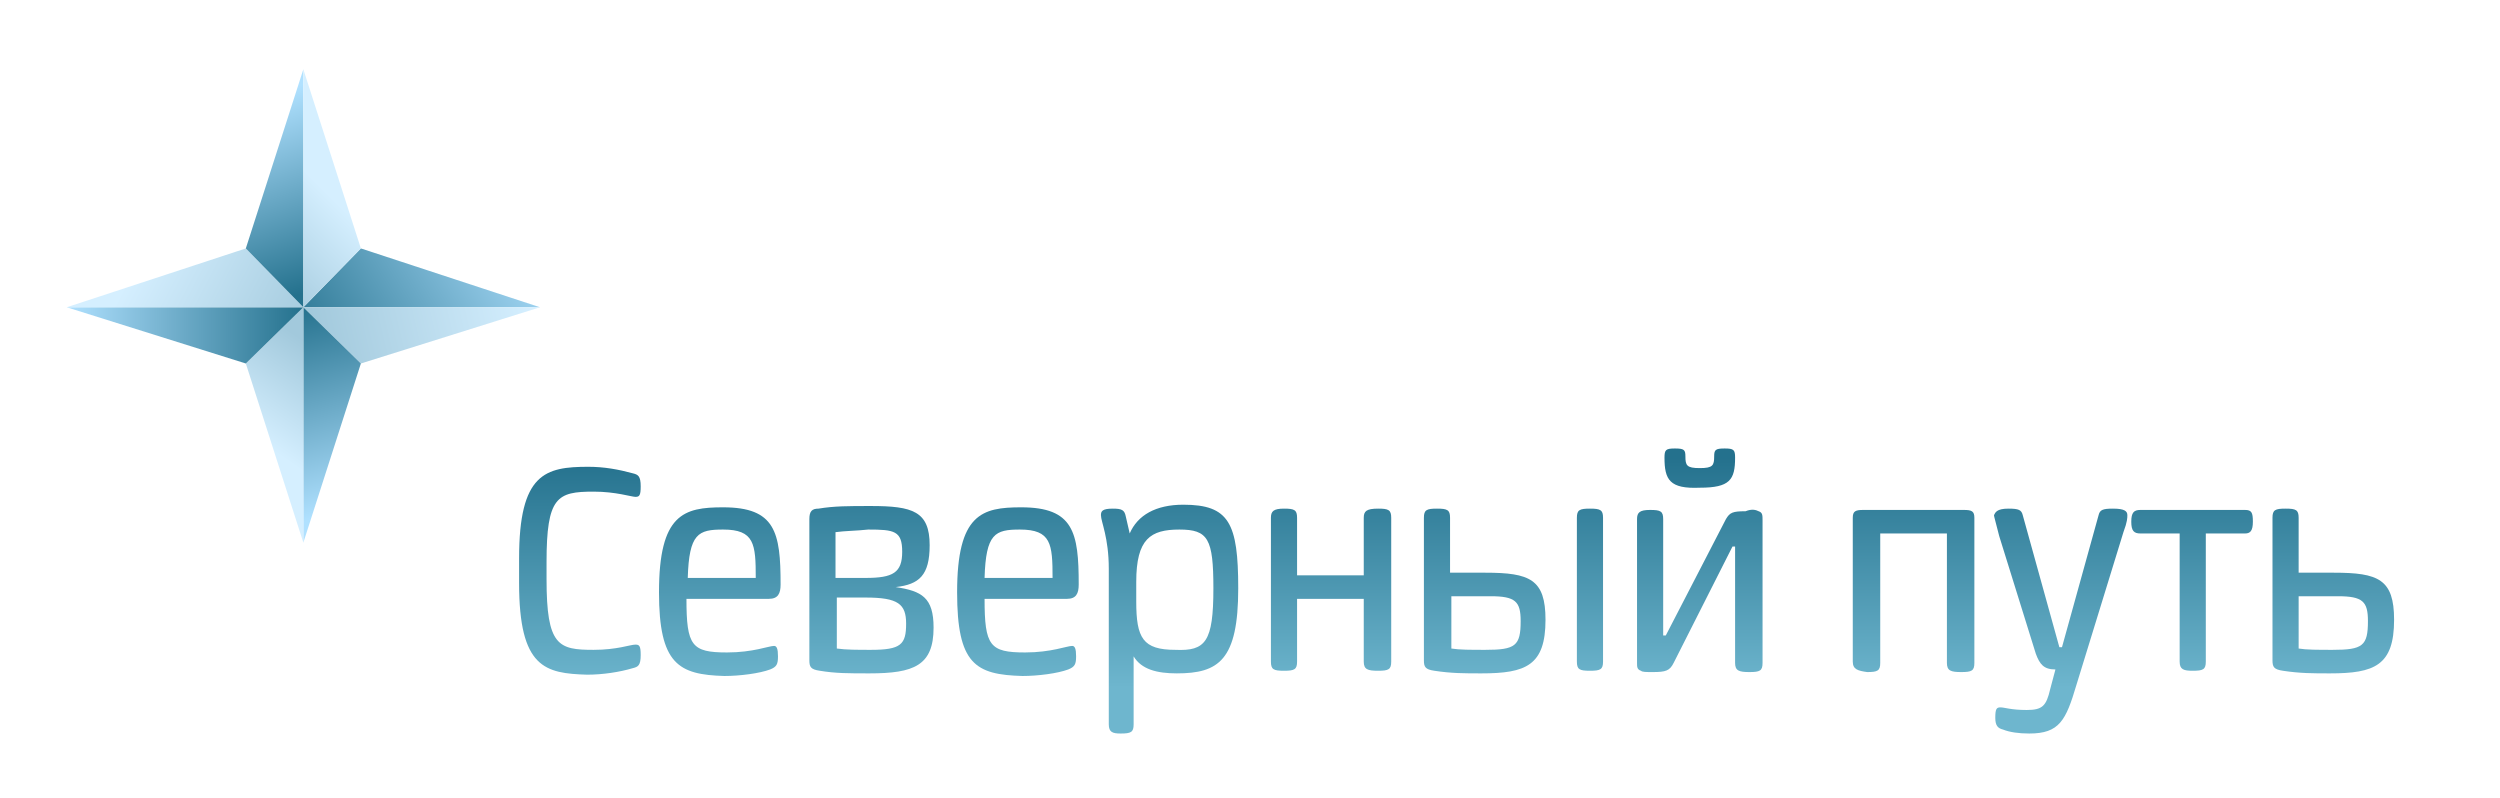
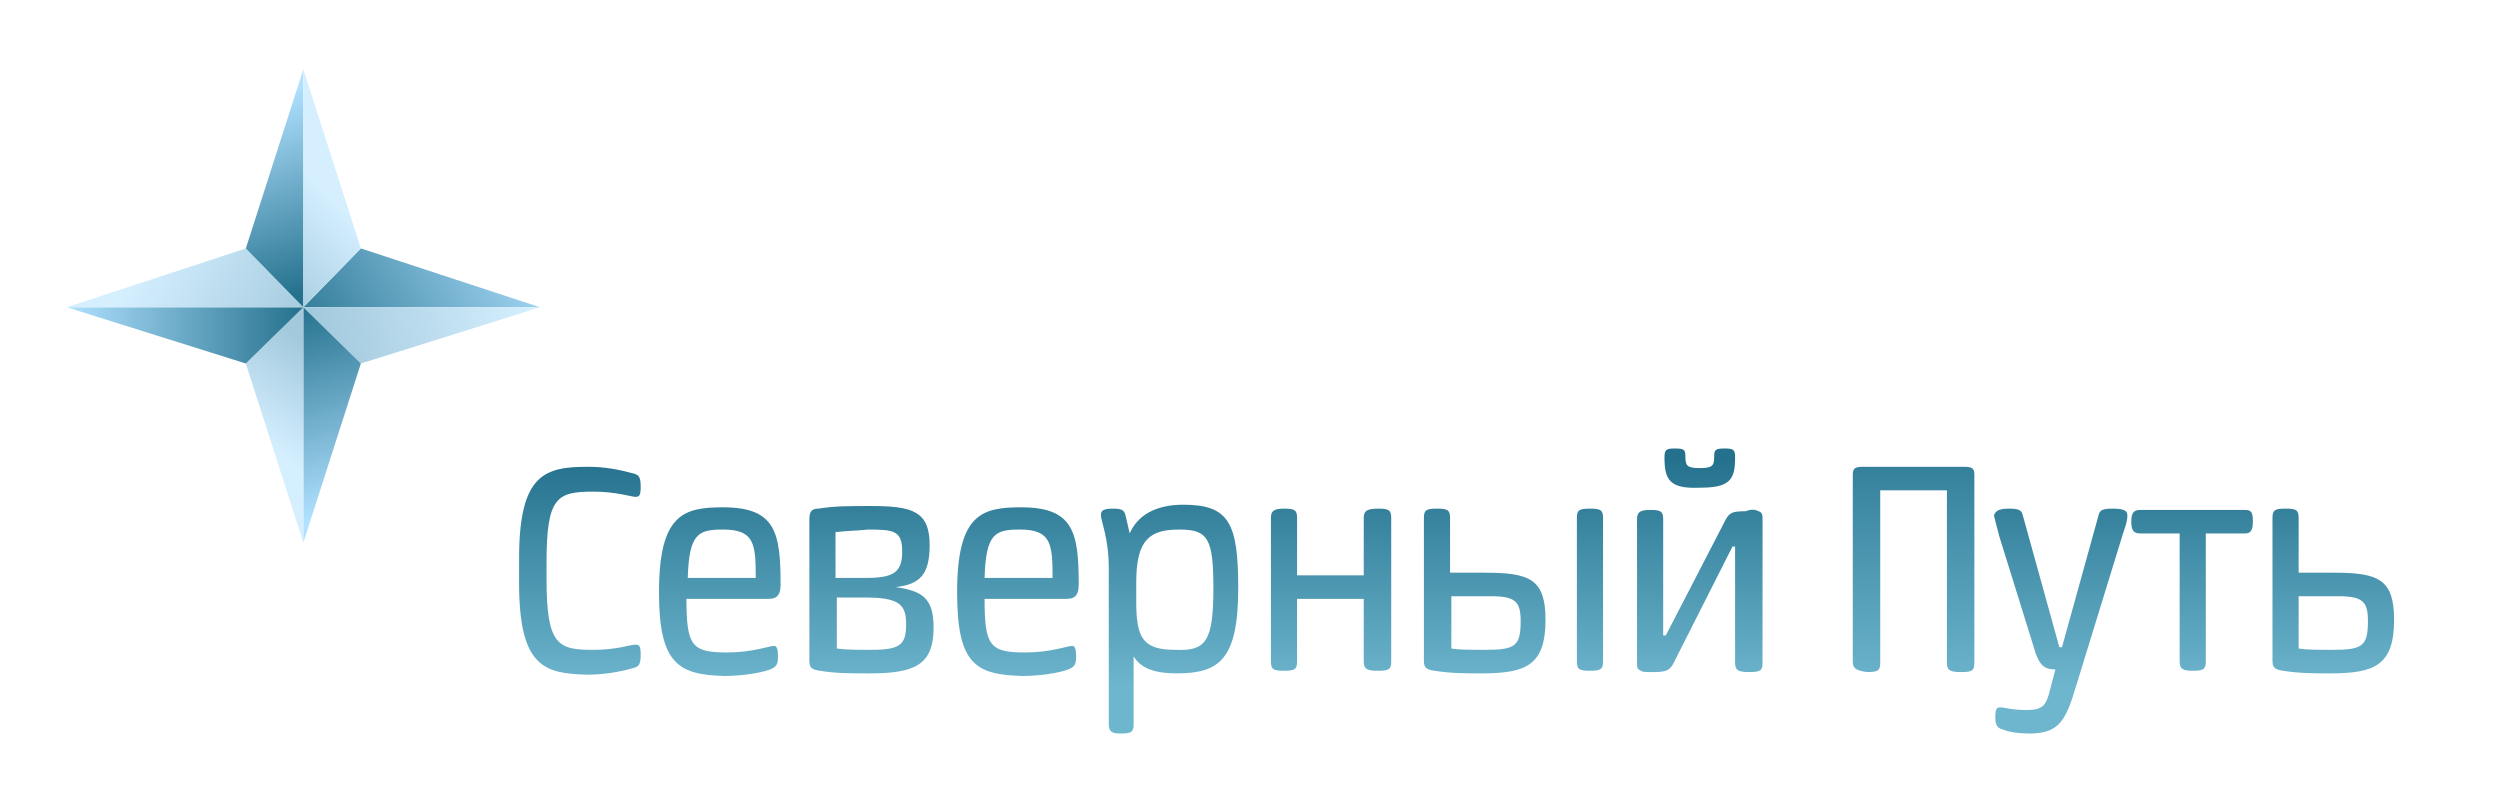
<svg xmlns="http://www.w3.org/2000/svg" version="1.1" id="Layer_1" x="0px" y="0px" viewBox="0 0 191.2 61" style="enable-background:new 0 0 191.2 61;" xml:space="preserve">
  <style type="text/css">
- 	.st0{fill:url(#XMLID_104_);}
- 	.st1{fill:url(#XMLID_105_);}
- 	.st2{fill:url(#XMLID_106_);}
- 	.st3{fill:url(#XMLID_107_);}
- 	.st4{fill:url(#XMLID_108_);}
- 	.st5{fill:url(#XMLID_109_);}
- 	.st6{fill:url(#XMLID_110_);}
- 	.st7{fill:url(#XMLID_111_);}
- 	.st8{fill:url(#XMLID_112_);}
- 	.st9{fill:url(#XMLID_113_);}
- 	.st10{fill:url(#XMLID_114_);}
- 	.st11{fill:url(#XMLID_115_);}
- 	.st12{fill:url(#XMLID_116_);}
- 	.st13{fill:url(#XMLID_117_);}
- 	.st14{fill:url(#XMLID_118_);}
- 	.st15{fill:url(#XMLID_119_);}
- 	.st16{fill:url(#XMLID_120_);}
- 	.st17{fill:url(#XMLID_121_);}
- 	.st18{fill:url(#XMLID_122_);}
- 	.st19{fill:url(#XMLID_123_);}
+ 	.st0{fill:url(#XMLID_12_);}
+ 	.st1{fill:url(#XMLID_14_);}
+ 	.st2{fill:url(#XMLID_15_);}
+ 	.st3{fill:url(#XMLID_17_);}
+ 	.st4{fill:url(#XMLID_18_);}
+ 	.st5{fill:url(#XMLID_19_);}
+ 	.st6{fill:url(#XMLID_21_);}
+ 	.st7{fill:url(#XMLID_22_);}
+ 	.st8{fill:url(#XMLID_24_);}
+ 	.st9{fill:url(#XMLID_25_);}
+ 	.st10{fill:url(#XMLID_27_);}
+ 	.st11{fill:url(#XMLID_29_);}
+ 	.st12{fill:url(#XMLID_30_);}
+ 	.st13{fill:url(#XMLID_31_);}
+ 	.st14{fill:url(#XMLID_33_);}
+ 	.st15{fill:url(#XMLID_34_);}
+ 	.st16{fill:url(#XMLID_36_);}
+ 	.st17{fill:url(#XMLID_38_);}
+ 	.st18{fill:url(#XMLID_40_);}
+ 	.st19{fill:url(#XMLID_42_);}
</style>
-   <linearGradient id="XMLID_104_" gradientUnits="userSpaceOnUse" x1="40.874" y1="-169.769" x2="23.295" y2="-180.731" gradientTransform="matrix(1 0 0 -1 0 -152.5219)">
+   <linearGradient id="XMLID_12_" gradientUnits="userSpaceOnUse" x1="40.873" y1="594.967" x2="23.293" y2="605.929" gradientTransform="matrix(1 0 0 1 0 -577.7219)">
    <stop offset="0" style="stop-color:#B0E1FF" />
    <stop offset="1" style="stop-color:#24718D" />
  </linearGradient>
  <polygon id="XMLID_10_" class="st0" points="23.2,23.5 41.3,23.5 27.6,19 " />
-   <linearGradient id="XMLID_105_" gradientUnits="userSpaceOnUse" x1="40.373" y1="-174.667" x2="24.214" y2="-178.455" gradientTransform="matrix(1 0 0 -1 0 -152.5219)">
+   <linearGradient id="XMLID_14_" gradientUnits="userSpaceOnUse" x1="40.372" y1="599.862" x2="24.213" y2="603.65" gradientTransform="matrix(1 0 0 1 0 -577.7219)">
    <stop offset="0" style="stop-color:#D5EFFF" />
    <stop offset="1" style="stop-color:#A2C9DC" />
  </linearGradient>
  <polygon id="XMLID_9_" class="st1" points="23.2,23.5 41.3,23.5 27.6,27.8 " />
-   <linearGradient id="XMLID_106_" gradientUnits="userSpaceOnUse" x1="26.59" y1="-191.514" x2="22.379" y2="-176.074" gradientTransform="matrix(1 0 0 -1 0 -152.5219)">
+   <linearGradient id="XMLID_15_" gradientUnits="userSpaceOnUse" x1="26.585" y1="616.716" x2="22.374" y2="601.276" gradientTransform="matrix(1 0 0 1 0 -577.7219)">
    <stop offset="0" style="stop-color:#B0E1FF" />
    <stop offset="1" style="stop-color:#24718D" />
  </linearGradient>
  <polygon id="XMLID_8_" class="st2" points="23.2,23.5 23.2,41.5 27.6,27.8 " />
-   <linearGradient id="XMLID_107_" gradientUnits="userSpaceOnUse" x1="21.068" y1="-187.137" x2="25.784" y2="-180.333" gradientTransform="matrix(1 0 0 -1 0 -152.5219)">
+   <linearGradient id="XMLID_17_" gradientUnits="userSpaceOnUse" x1="21.039" y1="612.316" x2="25.755" y2="605.512" gradientTransform="matrix(1 0 0 1 0 -577.7219)">
    <stop offset="0" style="stop-color:#D5EFFF" />
    <stop offset="1" style="stop-color:#A2C9DC" />
  </linearGradient>
  <polygon id="XMLID_7_" class="st3" points="23.2,23.5 23.2,41.5 18.8,27.8 " />
-   <linearGradient id="XMLID_108_" gradientUnits="userSpaceOnUse" x1="5.104" y1="-178.173" x2="23.201" y2="-178.173" gradientTransform="matrix(1 0 0 -1 0 -152.5219)">
+   <linearGradient id="XMLID_18_" gradientUnits="userSpaceOnUse" x1="5.1" y1="603.372" x2="23.2" y2="603.372" gradientTransform="matrix(1 0 0 1 0 -577.7219)">
    <stop offset="0" style="stop-color:#B0E1FF" />
    <stop offset="1" style="stop-color:#24718D" />
  </linearGradient>
  <polygon id="XMLID_6_" class="st4" points="23.2,23.5 5.1,23.5 18.8,27.8 " />
-   <linearGradient id="XMLID_109_" gradientUnits="userSpaceOnUse" x1="10.273" y1="-172.887" x2="22.953" y2="-179.536" gradientTransform="matrix(1 0 0 -1 0 -152.5219)">
+   <linearGradient id="XMLID_19_" gradientUnits="userSpaceOnUse" x1="10.271" y1="598.091" x2="22.951" y2="604.74" gradientTransform="matrix(1 0 0 1 0 -577.7219)">
    <stop offset="0" style="stop-color:#D5EFFF" />
    <stop offset="1" style="stop-color:#A2C9DC" />
  </linearGradient>
  <polygon id="XMLID_5_" class="st5" points="23.2,23.5 5.1,23.5 18.8,19 " />
-   <linearGradient id="XMLID_110_" gradientUnits="userSpaceOnUse" x1="19.518" y1="-160.162" x2="24.264" y2="-174.599" gradientTransform="matrix(1 0 0 -1 0 -152.5219)">
+   <linearGradient id="XMLID_21_" gradientUnits="userSpaceOnUse" x1="19.518" y1="585.362" x2="24.263" y2="599.8" gradientTransform="matrix(1 0 0 1 0 -577.7219)">
    <stop offset="0" style="stop-color:#B0E1FF" />
    <stop offset="1" style="stop-color:#24718D" />
  </linearGradient>
  <polygon id="XMLID_4_" class="st6" points="23.2,23.5 23.2,5.3 18.8,19 " />
-   <linearGradient id="XMLID_111_" gradientUnits="userSpaceOnUse" x1="23.948" y1="-166.195" x2="17.608" y2="-172.535" gradientTransform="matrix(1 0 0 -1 0 -152.5219)">
+   <linearGradient id="XMLID_22_" gradientUnits="userSpaceOnUse" x1="23.937" y1="591.385" x2="17.597" y2="597.725" gradientTransform="matrix(1 0 0 1 0 -577.7219)">
    <stop offset="0" style="stop-color:#D5EFFF" />
    <stop offset="1" style="stop-color:#A2C9DC" />
  </linearGradient>
  <polygon id="XMLID_3_" class="st7" points="23.2,23.5 23.2,5.3 27.6,19 " />
  <g id="XMLID_1_">
-     <linearGradient id="XMLID_112_" gradientUnits="userSpaceOnUse" x1="44.322" y1="-208.262" x2="44.322" y2="-187.542" gradientTransform="matrix(1 0 0 -1 0 -152.5219)">
+     <linearGradient id="XMLID_24_" gradientUnits="userSpaceOnUse" x1="44.35" y1="633.462" x2="44.35" y2="612.742" gradientTransform="matrix(1 0 0 1 0 -577.7219)">
      <stop offset="0.151" style="stop-color:#6EB6CE" />
      <stop offset="1" style="stop-color:#24718D" />
    </linearGradient>
    <path id="XMLID_11_" class="st8" d="M39.7,44.6v-1.9c0-6.5,2-7,5.3-7c1.2,0,2.3,0.2,3.4,0.5c0.4,0.1,0.6,0.2,0.6,1   c0,0.7-0.1,0.8-0.4,0.8c-0.3,0-1.5-0.4-3.2-0.4c-2.8,0-3.6,0.4-3.6,5.4v1.3c0,5.1,0.9,5.4,3.6,5.4c1.8,0,2.8-0.4,3.2-0.4   c0.3,0,0.4,0.1,0.4,0.8c0,0.8-0.2,0.9-0.6,1c-1,0.3-2.3,0.5-3.5,0.5C41.7,51.5,39.7,51.1,39.7,44.6z" />
-     <linearGradient id="XMLID_113_" gradientUnits="userSpaceOnUse" x1="55.098" y1="-208.262" x2="55.098" y2="-187.542" gradientTransform="matrix(1 0 0 -1 0 -152.5219)">
+     <linearGradient id="XMLID_25_" gradientUnits="userSpaceOnUse" x1="55.05" y1="633.462" x2="55.05" y2="612.742" gradientTransform="matrix(1 0 0 1 0 -577.7219)">
      <stop offset="0.151" style="stop-color:#6EB6CE" />
      <stop offset="1" style="stop-color:#24718D" />
    </linearGradient>
    <path id="XMLID_13_" class="st9" d="M50.4,45.3c0-6,1.9-6.5,4.9-6.5c4,0,4.4,1.9,4.4,5.9c0,0.7-0.2,1.1-0.9,1.1h-6.3   c0,3.6,0.4,4.1,3.1,4.1c2,0,3.2-0.5,3.6-0.5c0.2,0,0.3,0.2,0.3,0.8s-0.1,0.8-0.6,1c-0.8,0.3-2.3,0.5-3.5,0.5   C51.9,51.6,50.4,50.8,50.4,45.3z M52.6,44.2h5.2c0-2.6-0.1-3.7-2.5-3.7C53.4,40.5,52.7,40.8,52.6,44.2z" />
-     <linearGradient id="XMLID_114_" gradientUnits="userSpaceOnUse" x1="66.628" y1="-208.262" x2="66.628" y2="-187.542" gradientTransform="matrix(1 0 0 -1 0 -152.5219)">
+     <linearGradient id="XMLID_27_" gradientUnits="userSpaceOnUse" x1="66.65" y1="633.462" x2="66.65" y2="612.742" gradientTransform="matrix(1 0 0 1 0 -577.7219)">
      <stop offset="0.151" style="stop-color:#6EB6CE" />
      <stop offset="1" style="stop-color:#24718D" />
    </linearGradient>
-     <path id="XMLID_16_" class="st10" d="M62.7,51.3c-0.7-0.1-0.8-0.3-0.8-0.8V39.7c0-0.6,0.2-0.8,0.7-0.8c1.2-0.2,2.3-0.2,4-0.2   c3.2,0,4.5,0.4,4.5,3c0,2.3-0.8,3-2.6,3.2c2,0.3,2.9,0.8,2.9,3.1c0,2.9-1.5,3.5-4.9,3.5C64.9,51.5,63.9,51.5,62.7,51.3z M63.9,40.7   v3.5h2.3c2.1,0,2.8-0.4,2.8-2s-0.6-1.7-2.6-1.7C65.5,40.6,64.6,40.6,63.9,40.7z M69.3,47.7c0-1.5-0.6-2-3.1-2h-2.2v3.9   c0.7,0.1,1.6,0.1,2.6,0.1C68.9,49.7,69.3,49.3,69.3,47.7z" />
-     <linearGradient id="XMLID_115_" gradientUnits="userSpaceOnUse" x1="77.823" y1="-208.262" x2="77.823" y2="-187.542" gradientTransform="matrix(1 0 0 -1 0 -152.5219)">
+     <path id="XMLID_16_" class="st10" d="M62.7,51.3c-0.7-0.1-0.8-0.3-0.8-0.8V39.7c0-0.6,0.2-0.8,0.7-0.8c1.2-0.2,2.3-0.2,4-0.2   c3.2,0,4.5,0.4,4.5,3c0,2.3-0.8,3-2.6,3.2c2,0.3,2.9,0.8,2.9,3.1c0,2.9-1.5,3.5-4.9,3.5C64.9,51.5,63.9,51.5,62.7,51.3z M63.9,40.7   v3.5h2.3c2.1,0,2.8-0.4,2.8-2s-0.6-1.7-2.6-1.7C65.5,40.6,64.6,40.6,63.9,40.7z M69.3,47.7c0-1.5-0.6-2-3.1-2H64v3.9   c0.7,0.1,1.6,0.1,2.6,0.1C68.9,49.7,69.3,49.3,69.3,47.7z" />
+     <linearGradient id="XMLID_29_" gradientUnits="userSpaceOnUse" x1="77.85" y1="633.462" x2="77.85" y2="612.742" gradientTransform="matrix(1 0 0 1 0 -577.7219)">
      <stop offset="0.151" style="stop-color:#6EB6CE" />
      <stop offset="1" style="stop-color:#24718D" />
    </linearGradient>
    <path id="XMLID_20_" class="st11" d="M73.2,45.3c0-6,1.9-6.5,4.9-6.5c4,0,4.4,1.9,4.4,5.9c0,0.7-0.2,1.1-0.9,1.1h-6.3   c0,3.6,0.4,4.1,3.1,4.1c2,0,3.2-0.5,3.6-0.5c0.2,0,0.3,0.2,0.3,0.8s-0.1,0.8-0.6,1c-0.8,0.3-2.3,0.5-3.5,0.5   C74.6,51.6,73.2,50.8,73.2,45.3z M75.3,44.2h5.2c0-2.6-0.1-3.7-2.5-3.7C76.1,40.5,75.4,40.8,75.3,44.2z" />
-     <linearGradient id="XMLID_116_" gradientUnits="userSpaceOnUse" x1="89.576" y1="-208.262" x2="89.576" y2="-187.542" gradientTransform="matrix(1 0 0 -1 0 -152.5219)">
+     <linearGradient id="XMLID_30_" gradientUnits="userSpaceOnUse" x1="89.45" y1="633.462" x2="89.45" y2="612.742" gradientTransform="matrix(1 0 0 1 0 -577.7219)">
      <stop offset="0.151" style="stop-color:#6EB6CE" />
      <stop offset="1" style="stop-color:#24718D" />
    </linearGradient>
    <path id="XMLID_23_" class="st12" d="M84.8,55.4V43.5c0-2.4-0.6-3.6-0.6-4.1c0-0.3,0.1-0.5,0.9-0.5c0.7,0,0.9,0.1,1,0.6l0.3,1.3   c0.6-1.4,2-2.2,4.1-2.2c3.5,0,4.2,1.4,4.2,6.4c0,5.5-1.5,6.5-4.7,6.5c-1.5,0-2.7-0.3-3.3-1.3v5.2c0,0.6-0.2,0.7-1,0.7   C85.1,56.1,84.8,56,84.8,55.4z M92.8,45c0-3.8-0.4-4.5-2.6-4.5s-3.3,0.7-3.3,4V46c0,2.8,0.5,3.7,3,3.7C92.2,49.8,92.8,49.1,92.8,45   z" />
-     <linearGradient id="XMLID_117_" gradientUnits="userSpaceOnUse" x1="101.803" y1="-208.262" x2="101.803" y2="-187.542" gradientTransform="matrix(1 0 0 -1 0 -152.5219)">
+     <linearGradient id="XMLID_31_" gradientUnits="userSpaceOnUse" x1="101.8" y1="633.462" x2="101.8" y2="612.742" gradientTransform="matrix(1 0 0 1 0 -577.7219)">
      <stop offset="0.151" style="stop-color:#6EB6CE" />
      <stop offset="1" style="stop-color:#24718D" />
    </linearGradient>
-     <path id="XMLID_26_" class="st13" d="M104.3,44v-4.4c0-0.5,0.2-0.7,1.1-0.7c0.8,0,1,0.1,1,0.7v11c0,0.6-0.2,0.7-1,0.7   c-0.8,0-1.1-0.1-1.1-0.7v-4.8h-5.1v4.8c0,0.6-0.2,0.7-1,0.7c-0.8,0-1-0.1-1-0.7v-11c0-0.5,0.2-0.7,1-0.7c0.8,0,1,0.1,1,0.7V44   H104.3z" />
-     <linearGradient id="XMLID_118_" gradientUnits="userSpaceOnUse" x1="115.762" y1="-208.262" x2="115.762" y2="-187.542" gradientTransform="matrix(1 0 0 -1 0 -152.5219)">
+     <path id="XMLID_26_" class="st13" d="M104.3,44v-4.4c0-0.5,0.2-0.7,1.1-0.7c0.8,0,1,0.1,1,0.7v11c0,0.6-0.2,0.7-1,0.7   s-1.1-0.1-1.1-0.7v-4.8h-5.1v4.8c0,0.6-0.2,0.7-1,0.7s-1-0.1-1-0.7v-11c0-0.5,0.2-0.7,1-0.7s1,0.1,1,0.7V44H104.3z" />
+     <linearGradient id="XMLID_33_" gradientUnits="userSpaceOnUse" x1="115.75" y1="633.462" x2="115.75" y2="612.742" gradientTransform="matrix(1 0 0 1 0 -577.7219)">
      <stop offset="0.151" style="stop-color:#6EB6CE" />
      <stop offset="1" style="stop-color:#24718D" />
    </linearGradient>
-     <path id="XMLID_28_" class="st14" d="M109.7,51.3c-0.7-0.1-0.8-0.3-0.8-0.8V39.6c0-0.6,0.2-0.7,1-0.7s1,0.1,1,0.7v4.2h2.7   c3.4,0,4.6,0.5,4.6,3.6c0,3.5-1.5,4.1-4.9,4.1C112,51.5,111,51.5,109.7,51.3z M111,45.6v4c0.6,0.1,1.5,0.1,2.6,0.1   c2.3,0,2.7-0.3,2.7-2.2c0-1.5-0.4-1.9-2.3-1.9H111z M120.6,50.6v-11c0-0.6,0.2-0.7,1-0.7c0.8,0,1,0.1,1,0.7v11c0,0.6-0.2,0.7-1,0.7   C120.8,51.3,120.6,51.2,120.6,50.6z" />
-     <linearGradient id="XMLID_119_" gradientUnits="userSpaceOnUse" x1="130.028" y1="-208.262" x2="130.028" y2="-187.542" gradientTransform="matrix(1 0 0 -1 0 -152.5219)">
+     <path id="XMLID_28_" class="st14" d="M109.7,51.3c-0.7-0.1-0.8-0.3-0.8-0.8V39.6c0-0.6,0.2-0.7,1-0.7s1,0.1,1,0.7v4.2h2.7   c3.4,0,4.6,0.5,4.6,3.6c0,3.5-1.5,4.1-4.9,4.1C112,51.5,111,51.5,109.7,51.3z M111,45.6v4c0.6,0.1,1.5,0.1,2.6,0.1   c2.3,0,2.7-0.3,2.7-2.2c0-1.5-0.4-1.9-2.3-1.9C114,45.6,111,45.6,111,45.6z M120.6,50.6v-11c0-0.6,0.2-0.7,1-0.7s1,0.1,1,0.7v11   c0,0.6-0.2,0.7-1,0.7C120.8,51.3,120.6,51.2,120.6,50.6z" />
+     <linearGradient id="XMLID_34_" gradientUnits="userSpaceOnUse" x1="130" y1="633.462" x2="130" y2="612.742" gradientTransform="matrix(1 0 0 1 0 -577.7219)">
      <stop offset="0.151" style="stop-color:#6EB6CE" />
      <stop offset="1" style="stop-color:#24718D" />
    </linearGradient>
-     <path id="XMLID_32_" class="st15" d="M134.5,39.1c0.3,0.1,0.3,0.3,0.3,0.7v10.9c0,0.6-0.2,0.7-1,0.7c-0.8,0-1.1-0.1-1.1-0.7v-8.9   h-0.2l-4.5,8.9c-0.3,0.6-0.6,0.7-1.6,0.7c-0.5,0-0.8,0-0.9-0.1c-0.3-0.1-0.3-0.3-0.3-0.6v-11c0-0.5,0.2-0.7,1-0.7   c0.8,0,1,0.1,1,0.7v8.9h0.2l4.6-8.9c0.3-0.5,0.5-0.6,1.5-0.6C134,38.9,134.3,39,134.5,39.1z M127.3,35c0-0.6,0.1-0.7,0.8-0.7   s0.8,0.1,0.8,0.6c0,0.7,0.1,0.9,1.1,0.9c1,0,1.1-0.2,1.1-0.9c0-0.5,0.1-0.6,0.8-0.6s0.8,0.1,0.8,0.7c0,1.7-0.4,2.3-2.7,2.3   C127.7,37.4,127.3,36.7,127.3,35z" />
-     <linearGradient id="XMLID_120_" gradientUnits="userSpaceOnUse" x1="146.36" y1="-208.262" x2="146.36" y2="-187.542" gradientTransform="matrix(1 0 0 -1 0 -152.5219)">
+     <path id="XMLID_32_" class="st15" d="M134.5,39.1c0.3,0.1,0.3,0.3,0.3,0.7v10.9c0,0.6-0.2,0.7-1,0.7s-1.1-0.1-1.1-0.7v-8.9h-0.2   l-4.5,8.9c-0.3,0.6-0.6,0.7-1.6,0.7c-0.5,0-0.8,0-0.9-0.1c-0.3-0.1-0.3-0.3-0.3-0.6v-11c0-0.5,0.2-0.7,1-0.7s1,0.1,1,0.7v8.9h0.2   l4.6-8.9c0.3-0.5,0.5-0.6,1.5-0.6C134,38.9,134.3,39,134.5,39.1z M127.3,35c0-0.6,0.1-0.7,0.8-0.7c0.7,0,0.8,0.1,0.8,0.6   c0,0.7,0.1,0.9,1.1,0.9s1.1-0.2,1.1-0.9c0-0.5,0.1-0.6,0.8-0.6s0.8,0.1,0.8,0.7c0,1.7-0.4,2.3-2.7,2.3   C127.7,37.4,127.3,36.7,127.3,35z" />
+     <linearGradient id="XMLID_36_" gradientUnits="userSpaceOnUse" x1="146.349" y1="634.617" x2="146.349" y2="608.383" gradientTransform="matrix(1 0 0 1 0 -577.7219)">
      <stop offset="0.151" style="stop-color:#6EB6CE" />
      <stop offset="1" style="stop-color:#24718D" />
    </linearGradient>
-     <path id="XMLID_35_" class="st16" d="M141.7,50.6V39.6c0-0.5,0.2-0.6,0.8-0.6h7.7c0.6,0,0.8,0.1,0.8,0.6v11.1c0,0.6-0.2,0.7-1,0.7   c-0.8,0-1.1-0.1-1.1-0.7v-9.9h-5.1v9.9c0,0.6-0.2,0.7-1,0.7C142.1,51.3,141.7,51.2,141.7,50.6z" />
-     <linearGradient id="XMLID_121_" gradientUnits="userSpaceOnUse" x1="157.688" y1="-208.262" x2="157.688" y2="-187.542" gradientTransform="matrix(1 0 0 -1 0 -152.5219)">
+     <path id="XMLID_35_" class="st16" d="M141.7,50.6l0-14.3c0-0.5,0.2-0.6,0.8-0.6h7.7c0.6,0,0.8,0.1,0.8,0.6l0,14.4   c0,0.6-0.2,0.7-1,0.7s-1.1-0.1-1.1-0.7l0-13.2h-5.1l0,13.2c0,0.6-0.2,0.7-1,0.7C142.1,51.3,141.7,51.2,141.7,50.6z" />
+     <linearGradient id="XMLID_38_" gradientUnits="userSpaceOnUse" x1="157.6" y1="633.462" x2="157.6" y2="612.742" gradientTransform="matrix(1 0 0 1 0 -577.7219)">
      <stop offset="0.151" style="stop-color:#6EB6CE" />
      <stop offset="1" style="stop-color:#24718D" />
    </linearGradient>
    <path id="XMLID_37_" class="st17" d="M153.6,38.9c0.8,0,1,0.1,1.1,0.5l2.8,10.1h0.2l2.8-10.1c0.1-0.4,0.3-0.5,1.1-0.5   c0.9,0,1.1,0.2,1.1,0.5c0,0.2,0,0.5-0.3,1.3l-3.6,11.7c-0.8,2.7-1.3,3.7-3.6,3.7c-0.8,0-1.5-0.1-2-0.3c-0.4-0.1-0.6-0.3-0.6-0.9   c0-0.7,0.1-0.8,0.4-0.8c0.3,0,0.8,0.2,2,0.2s1.5-0.3,1.8-1.6l0.4-1.5c-0.9,0-1.2-0.4-1.5-1.2l-2.8-9c-0.3-1.2-0.4-1.5-0.4-1.6   C152.6,39.2,152.7,38.9,153.6,38.9z" />
-     <linearGradient id="XMLID_122_" gradientUnits="userSpaceOnUse" x1="167.744" y1="-208.262" x2="167.744" y2="-187.542" gradientTransform="matrix(1 0 0 -1 0 -152.5219)">
+     <linearGradient id="XMLID_40_" gradientUnits="userSpaceOnUse" x1="167.65" y1="633.462" x2="167.65" y2="612.742" gradientTransform="matrix(1 0 0 1 0 -577.7219)">
      <stop offset="0.151" style="stop-color:#6EB6CE" />
      <stop offset="1" style="stop-color:#24718D" />
    </linearGradient>
    <path id="XMLID_39_" class="st18" d="M166.7,50.6v-9.8h-3c-0.5,0-0.7-0.2-0.7-0.9s0.2-0.9,0.7-0.9h8c0.5,0,0.6,0.2,0.6,0.9   s-0.2,0.9-0.6,0.9h-3v9.8c0,0.6-0.2,0.7-1,0.7C167,51.3,166.7,51.2,166.7,50.6z" />
-     <linearGradient id="XMLID_123_" gradientUnits="userSpaceOnUse" x1="178.464" y1="-208.262" x2="178.464" y2="-187.542" gradientTransform="matrix(1 0 0 -1 0 -152.5219)">
+     <linearGradient id="XMLID_42_" gradientUnits="userSpaceOnUse" x1="178.45" y1="633.462" x2="178.45" y2="612.742" gradientTransform="matrix(1 0 0 1 0 -577.7219)">
      <stop offset="0.151" style="stop-color:#6EB6CE" />
      <stop offset="1" style="stop-color:#24718D" />
    </linearGradient>
-     <path id="XMLID_41_" class="st19" d="M174.6,51.3c-0.7-0.1-0.8-0.3-0.8-0.8V39.6c0-0.6,0.2-0.7,1-0.7c0.8,0,1,0.1,1,0.7v4.2h2.7   c3.4,0,4.6,0.5,4.6,3.6c0,3.5-1.5,4.1-4.9,4.1C176.9,51.5,175.9,51.5,174.6,51.3z M175.8,45.6v4c0.6,0.1,1.5,0.1,2.6,0.1   c2.3,0,2.7-0.3,2.7-2.2c0-1.5-0.4-1.9-2.3-1.9H175.8z" />
+     <path id="XMLID_41_" class="st19" d="M174.6,51.3c-0.7-0.1-0.8-0.3-0.8-0.8V39.6c0-0.6,0.2-0.7,1-0.7s1,0.1,1,0.7v4.2h2.7   c3.4,0,4.6,0.5,4.6,3.6c0,3.5-1.5,4.1-4.9,4.1C176.9,51.5,175.9,51.5,174.6,51.3z M175.8,45.6v4c0.6,0.1,1.5,0.1,2.6,0.1   c2.3,0,2.7-0.3,2.7-2.2c0-1.5-0.4-1.9-2.3-1.9C178.8,45.6,175.8,45.6,175.8,45.6z" />
  </g>
</svg>
